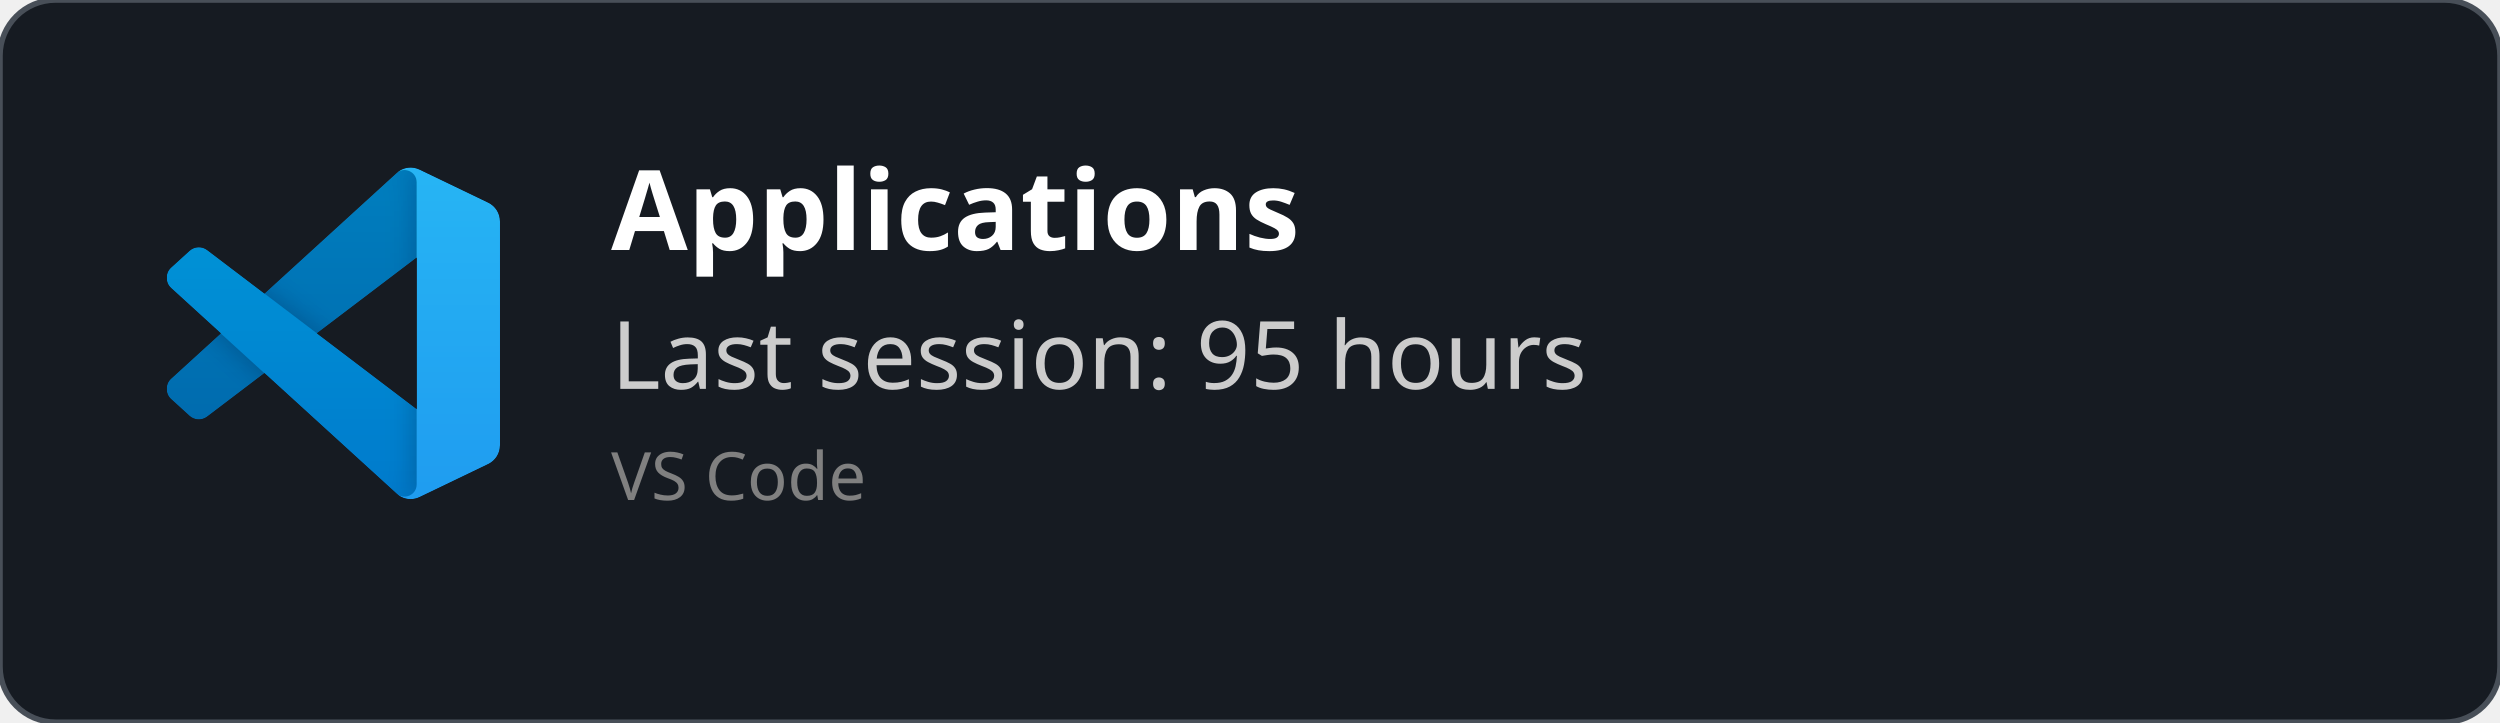
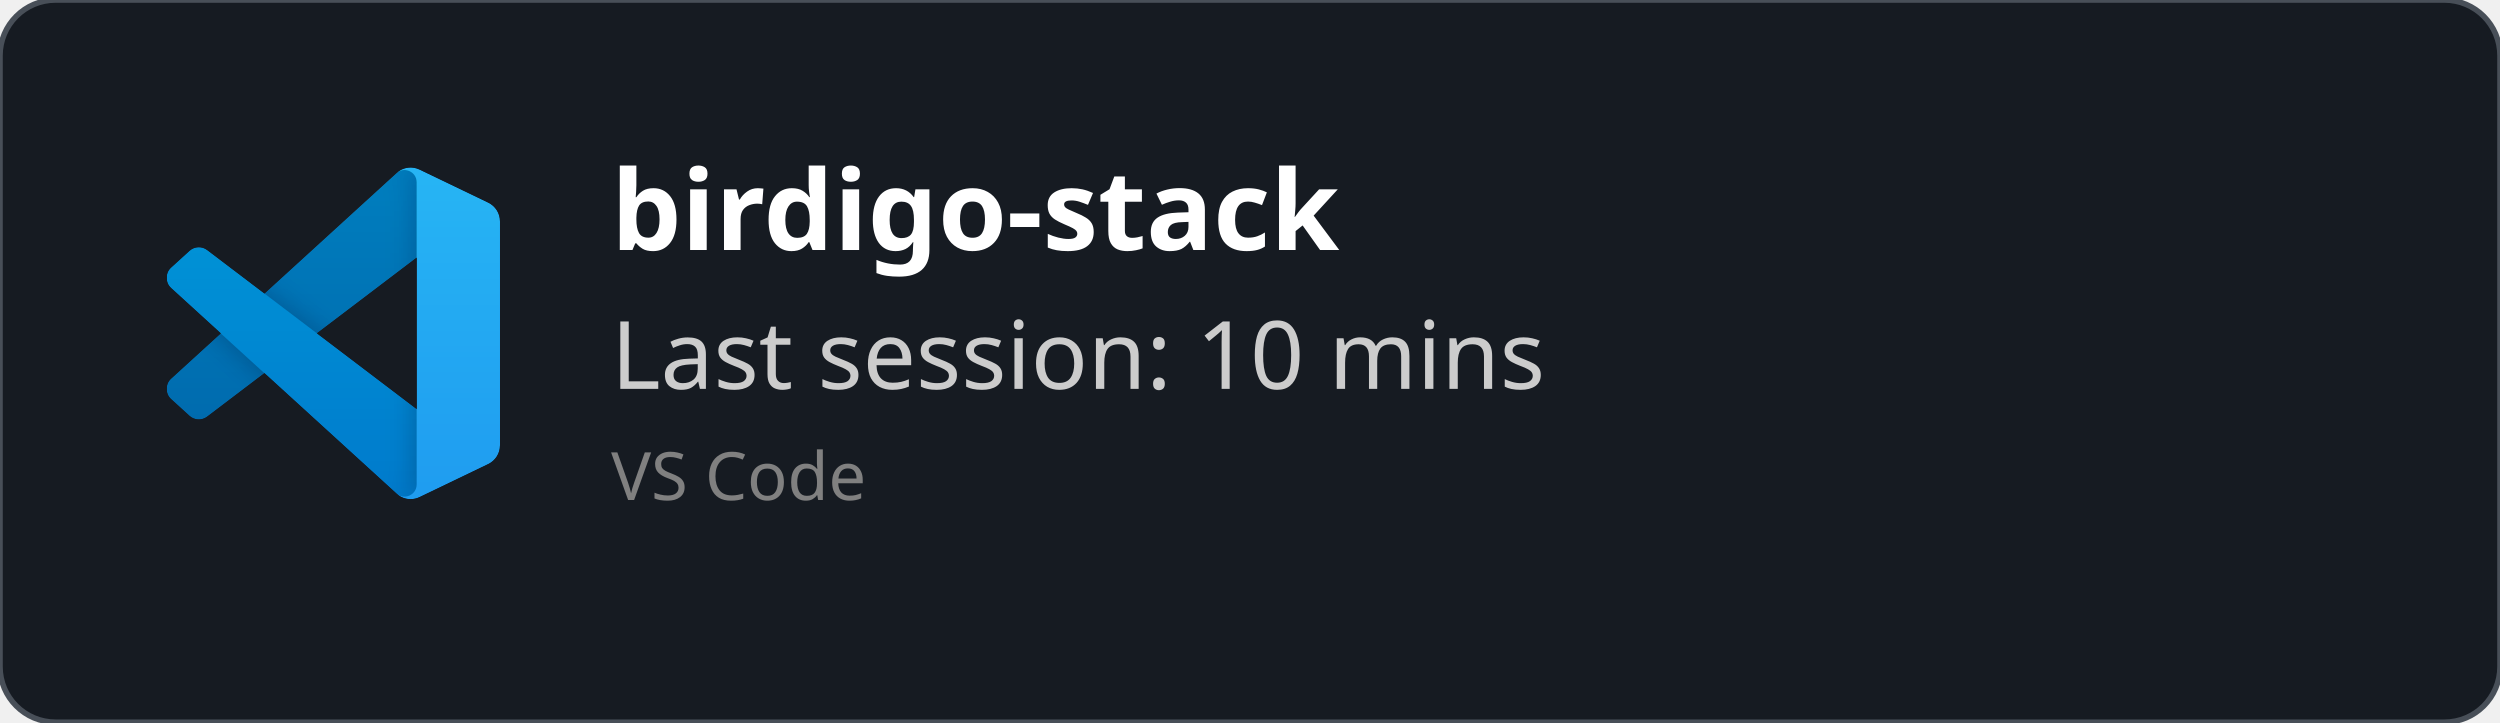
<svg xmlns="http://www.w3.org/2000/svg" width="450" height="130" viewBox="0 0 450 130" fill="none" role="img">
  <style>
    *{
        font-family: 'Segoe UI', Ubuntu, monospace
    }
    </style>
  <defs>
    <clipPath id="horizontalClip" x="20" y="20" width="500" height="200">
      <rect x="90" y="20" width="300" height="50" />
    </clipPath>
  </defs>
  <rect width="450" height="130" fill="rgba(22,27,34)" stroke="#484f58" stroke-width="1" fill-opacity="1" stroke-opacity="1" x="0" y="0" rx="10px" ry="10px">
    </rect>
  <svg width="60" height="60" x="30" y="30" viewBox="0 0 100 100" fill="none" id="vscode">
    <mask id="mask0" mask-type="alpha" maskUnits="userSpaceOnUse" x="0" y="0" width="100" height="100">
      <path fill-rule="evenodd" clip-rule="evenodd" d="M70.912 99.317C72.487 99.931 74.283 99.891 75.873 99.126L96.461 89.22C98.624 88.179 100 85.989 100 83.587V16.413C100 14.011 98.624 11.822 96.461 10.781L75.873 0.874C73.786 -0.13 71.345 0.116 69.513 1.447C69.252 1.637 69.003 1.849 68.769 2.083L29.355 38.041L12.187 25.01C10.589 23.797 8.354 23.896 6.869 25.246L1.363 30.255C-0.453 31.906 -0.455 34.763 1.359 36.417L16.247 50L1.359 63.583C-0.455 65.237 -0.453 68.094 1.363 69.745L6.869 74.754C8.354 76.104 10.589 76.204 12.187 74.99L29.355 61.959L68.769 97.917C69.392 98.541 70.125 99.01 70.912 99.317ZM75.015 27.299L45.109 50L75.015 72.701V27.299Z" fill="white" />
    </mask>
    <g mask="url(#mask0)">
      <path d="M96.461 10.796L75.857 0.876C73.472 -0.273 70.622 0.212 68.75 2.083L1.299 63.583C-0.516 65.237 -0.514 68.094 1.303 69.745L6.813 74.754C8.298 76.104 10.535 76.204 12.134 74.99L93.361 13.37C96.086 11.303 100 13.246 100 16.667V16.427C100 14.027 98.625 11.838 96.461 10.796Z" fill="#0065A9" />
      <g filter="url(#filter0_d)">
        <path d="M96.461 89.204L75.857 99.124C73.472 100.273 70.622 99.788 68.75 97.917L1.299 36.417C-0.516 34.763 -0.514 31.906 1.303 30.255L6.813 25.246C8.298 23.896 10.535 23.796 12.134 25.009L93.361 86.63C96.086 88.697 100 86.754 100 83.333V83.573C100 85.974 98.625 88.162 96.461 89.204Z" fill="#007ACC" />
      </g>
      <g filter="url(#filter1_d)">
        <path d="M75.858 99.126C73.472 100.274 70.622 99.788 68.75 97.917C71.056 100.223 75 98.59 75 95.328V4.672C75 1.41 71.056 -0.223 68.75 2.083C70.622 0.211 73.472 -0.274 75.858 0.874L96.459 10.781C98.623 11.822 100 14.011 100 16.413V83.587C100 85.989 98.623 88.179 96.459 89.22L75.858 99.126Z" fill="#1F9CF0" />
      </g>
      <g style="mix-blend-mode:overlay" opacity="0.25">
        <path fill-rule="evenodd" clip-rule="evenodd" d="M70.851 99.317C72.426 99.931 74.222 99.891 75.812 99.126L96.4 89.22C98.563 88.179 99.939 85.989 99.939 83.587V16.413C99.939 14.011 98.564 11.822 96.4 10.781L75.812 0.874C73.725 -0.13 71.284 0.116 69.453 1.447C69.191 1.637 68.942 1.849 68.708 2.083L29.294 38.041L12.126 25.01C10.528 23.796 8.293 23.896 6.809 25.246L1.302 30.255C-0.513 31.906 -0.515 34.763 1.298 36.417L16.186 50L1.298 63.583C-0.515 65.237 -0.513 68.094 1.302 69.745L6.809 74.754C8.293 76.104 10.528 76.204 12.126 74.99L29.294 61.959L68.708 97.917C69.332 98.54 70.064 99.01 70.851 99.317ZM74.954 27.299L45.048 50L74.954 72.701V27.299Z" fill="url(#paint0_linear)" />
      </g>
    </g>
    <defs>
      <filter id="filter0_d" x="-8.394" y="15.829" width="116.727" height="92.246" filterUnits="userSpaceOnUse" color-interpolation-filters="sRGB">
        <feFlood flood-opacity="0" result="BackgroundImageFix" />
        <feColorMatrix in="SourceAlpha" type="matrix" values="0 0 0 0 0 0 0 0 0 0 0 0 0 0 0 0 0 0 127 0" />
        <feOffset />
        <feGaussianBlur stdDeviation="4.167" />
        <feColorMatrix type="matrix" values="0 0 0 0 0 0 0 0 0 0 0 0 0 0 0 0 0 0 0.25 0" />
        <feBlend mode="overlay" in2="BackgroundImageFix" result="effect1_dropShadow" />
        <feBlend mode="normal" in="SourceGraphic" in2="effect1_dropShadow" result="shape" />
      </filter>
      <filter id="filter1_d" x="60.417" y="-8.076" width="47.917" height="116.151" filterUnits="userSpaceOnUse" color-interpolation-filters="sRGB">
        <feFlood flood-opacity="0" result="BackgroundImageFix" />
        <feColorMatrix in="SourceAlpha" type="matrix" values="0 0 0 0 0 0 0 0 0 0 0 0 0 0 0 0 0 0 127 0" />
        <feOffset />
        <feGaussianBlur stdDeviation="4.167" />
        <feColorMatrix type="matrix" values="0 0 0 0 0 0 0 0 0 0 0 0 0 0 0 0 0 0 0.25 0" />
        <feBlend mode="overlay" in2="BackgroundImageFix" result="effect1_dropShadow" />
        <feBlend mode="normal" in="SourceGraphic" in2="effect1_dropShadow" result="shape" />
      </filter>
      <linearGradient id="paint0_linear" x1="49.939" y1="0.258" x2="49.939" y2="99.742" gradientUnits="userSpaceOnUse">
        <stop stop-color="white" />
        <stop offset="1" stop-color="white" stop-opacity="0" />
      </linearGradient>
    </defs>
  </svg>
  <text x="110" y="45" font-size="20" clip-path="url(#horizontalClip)" font-weight="bold" font-family="Ubuntu" fill="white">
-     Applications
+     birdigo-stack
    </text>
  <text x="110" y="70" font-size="17px" font-family="Ubuntu" fill="#ccc">
-     Last session: 95 hours
+     Last session: 10 mins
    </text>
  <text x="110" y="90" font-size="12px" font-family="Ubuntu" fill="grey">
    VS Code
    </text>
</svg>
